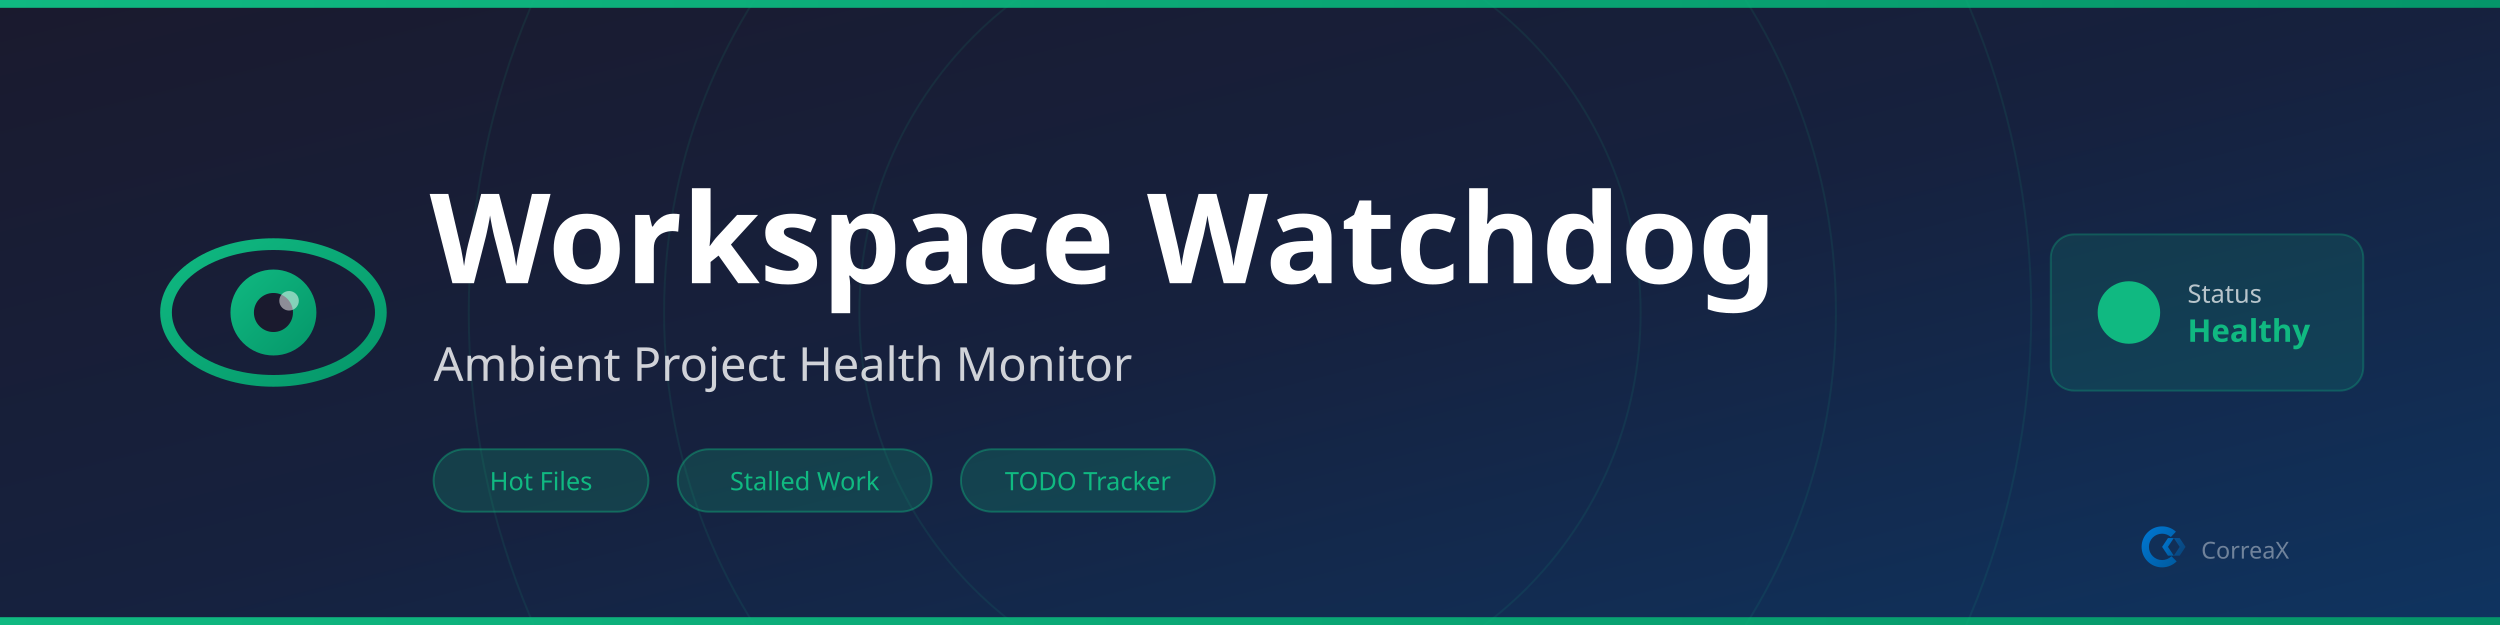
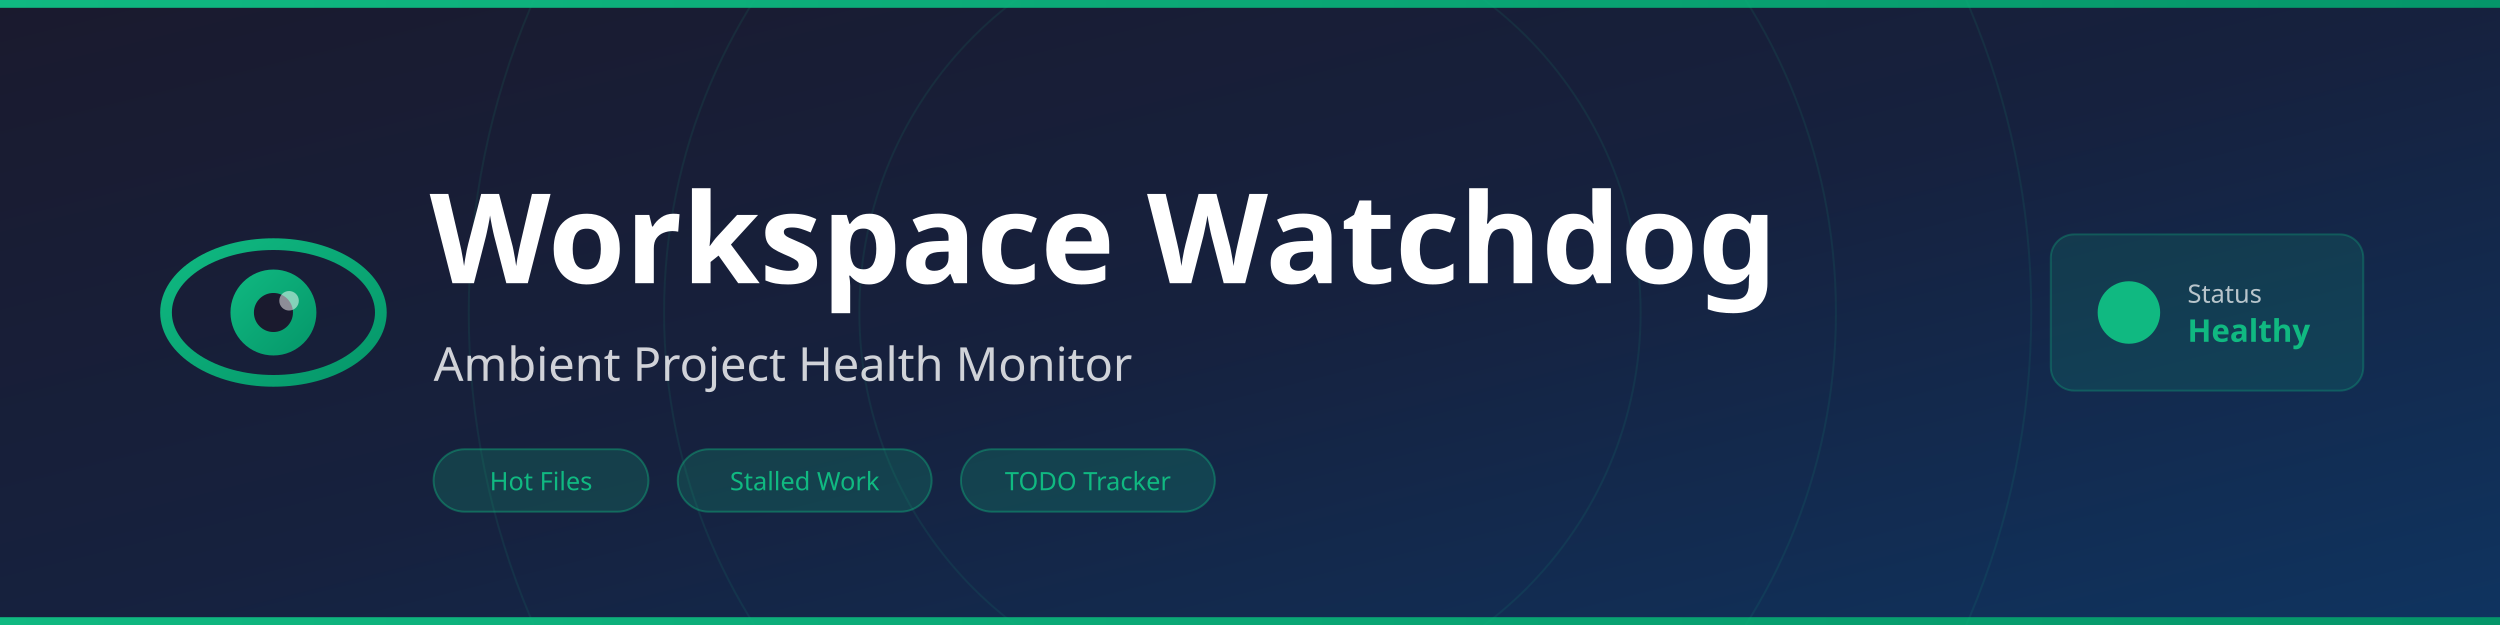
<svg xmlns="http://www.w3.org/2000/svg" viewBox="0 0 1280 320">
  <defs>
    <linearGradient id="bgGrad" x1="0%" y1="0%" x2="100%" y2="100%">
      <stop offset="0%" stop-color="#1a1a2e" />
      <stop offset="50%" stop-color="#16213e" />
      <stop offset="100%" stop-color="#0f3460" />
    </linearGradient>
    <linearGradient id="accentGrad" x1="0%" y1="0%" x2="100%" y2="0%">
      <stop offset="0%" stop-color="#10b981" />
      <stop offset="100%" stop-color="#059669" />
    </linearGradient>
    <linearGradient id="eyeGrad" x1="0%" y1="0%" x2="100%" y2="100%">
      <stop offset="0%" stop-color="#10b981" />
      <stop offset="100%" stop-color="#059669" />
    </linearGradient>
  </defs>
  <rect width="1280" height="320" fill="url(#bgGrad)" />
  <rect x="0" y="0" width="1280" height="4" fill="url(#accentGrad)" />
  <rect x="0" y="316" width="1280" height="4" fill="url(#accentGrad)" />
  <g opacity="0.1" transform="translate(640, 160)">
    <circle cx="0" cy="0" r="400" stroke="#10b981" stroke-width="1" fill="none" />
    <circle cx="0" cy="0" r="300" stroke="#10b981" stroke-width="1" fill="none" />
    <circle cx="0" cy="0" r="200" stroke="#10b981" stroke-width="1" fill="none" />
  </g>
  <g transform="translate(80, 100)">
    <ellipse cx="60" cy="60" rx="55" ry="35" stroke="url(#eyeGrad)" stroke-width="6" fill="none" />
    <circle cx="60" cy="60" r="22" fill="url(#eyeGrad)" />
    <circle cx="60" cy="60" r="10" fill="#1a1a2e" />
    <circle cx="68" cy="54" r="5" fill="rgba(255,255,255,0.5)" />
  </g>
  <text x="220" y="145" font-family="Segoe UI, system-ui, sans-serif" font-size="64" font-weight="700" fill="#ffffff">
    Workspace Watchdog
  </text>
  <text x="222" y="195" font-family="Segoe UI, system-ui, sans-serif" font-size="24" fill="rgba(255,255,255,0.8)">
    Ambient Project Health Monitor
  </text>
  <g transform="translate(222, 230)">
    <rect x="0" y="0" width="110" height="32" rx="16" fill="rgba(16,185,129,0.2)" stroke="rgba(16,185,129,0.4)" stroke-width="1" />
    <text x="55" y="21" text-anchor="middle" font-family="Segoe UI, system-ui, sans-serif" font-size="13" fill="#10b981">Hot Files</text>
    <rect x="125" y="0" width="130" height="32" rx="16" fill="rgba(16,185,129,0.2)" stroke="rgba(16,185,129,0.4)" stroke-width="1" />
    <text x="190" y="21" text-anchor="middle" font-family="Segoe UI, system-ui, sans-serif" font-size="13" fill="#10b981">Stalled Work</text>
    <rect x="270" y="0" width="130" height="32" rx="16" fill="rgba(16,185,129,0.2)" stroke="rgba(16,185,129,0.4)" stroke-width="1" />
    <text x="335" y="21" text-anchor="middle" font-family="Segoe UI, system-ui, sans-serif" font-size="13" fill="#10b981">TODO Tracker</text>
  </g>
  <g transform="translate(1050, 120)">
    <rect x="0" y="0" width="160" height="80" rx="12" fill="rgba(16,185,129,0.15)" stroke="rgba(16,185,129,0.3)" stroke-width="1" />
    <circle cx="40" cy="40" r="16" fill="#10b981" />
    <text x="70" y="35" font-family="Segoe UI, system-ui, sans-serif" font-size="13" fill="rgba(255,255,255,0.7)">Status</text>
    <text x="70" y="55" font-family="Segoe UI, system-ui, sans-serif" font-size="16" font-weight="600" fill="#10b981">Healthy</text>
  </g>
-   <g transform="translate(1095, 268)">
-     <defs>
-       <linearGradient id="cxGrad" x1="0%" y1="0%" x2="100%" y2="100%">
-         <stop offset="0%" stop-color="#0078d4" />
-         <stop offset="100%" stop-color="#005a9e" />
-       </linearGradient>
-     </defs>
-     <g transform="scale(0.75)">
-       <path d="M16 2C8.268 2 2 8.268 2 16s6.268 14 14 14c3.866 0 7.389-1.568 9.928-4.1l-3.535-3.536A9.002 9.002 0 0116 25c-4.97 0-9-4.03-9-9s4.03-9 9-9c2.29 0 4.38.857 5.971 2.268l3.464-3.639C22.993 3.352 19.66 2 16 2z" fill="url(#cxGrad)" />
-       <path d="M20 10l-4 6 4 6h4l-4-6 4-6h-4z" fill="url(#cxGrad)" />
-       <path d="M24 10l4 6-4 6h4l4-6-4-6h-4z" fill="url(#cxGrad)" opacity="0.5" />
-     </g>
-     <text x="32" y="18" font-family="Segoe UI, system-ui, sans-serif" font-size="12" fill="rgba(255,255,255,0.4)">CorreaX</text>
-   </g>
</svg>
